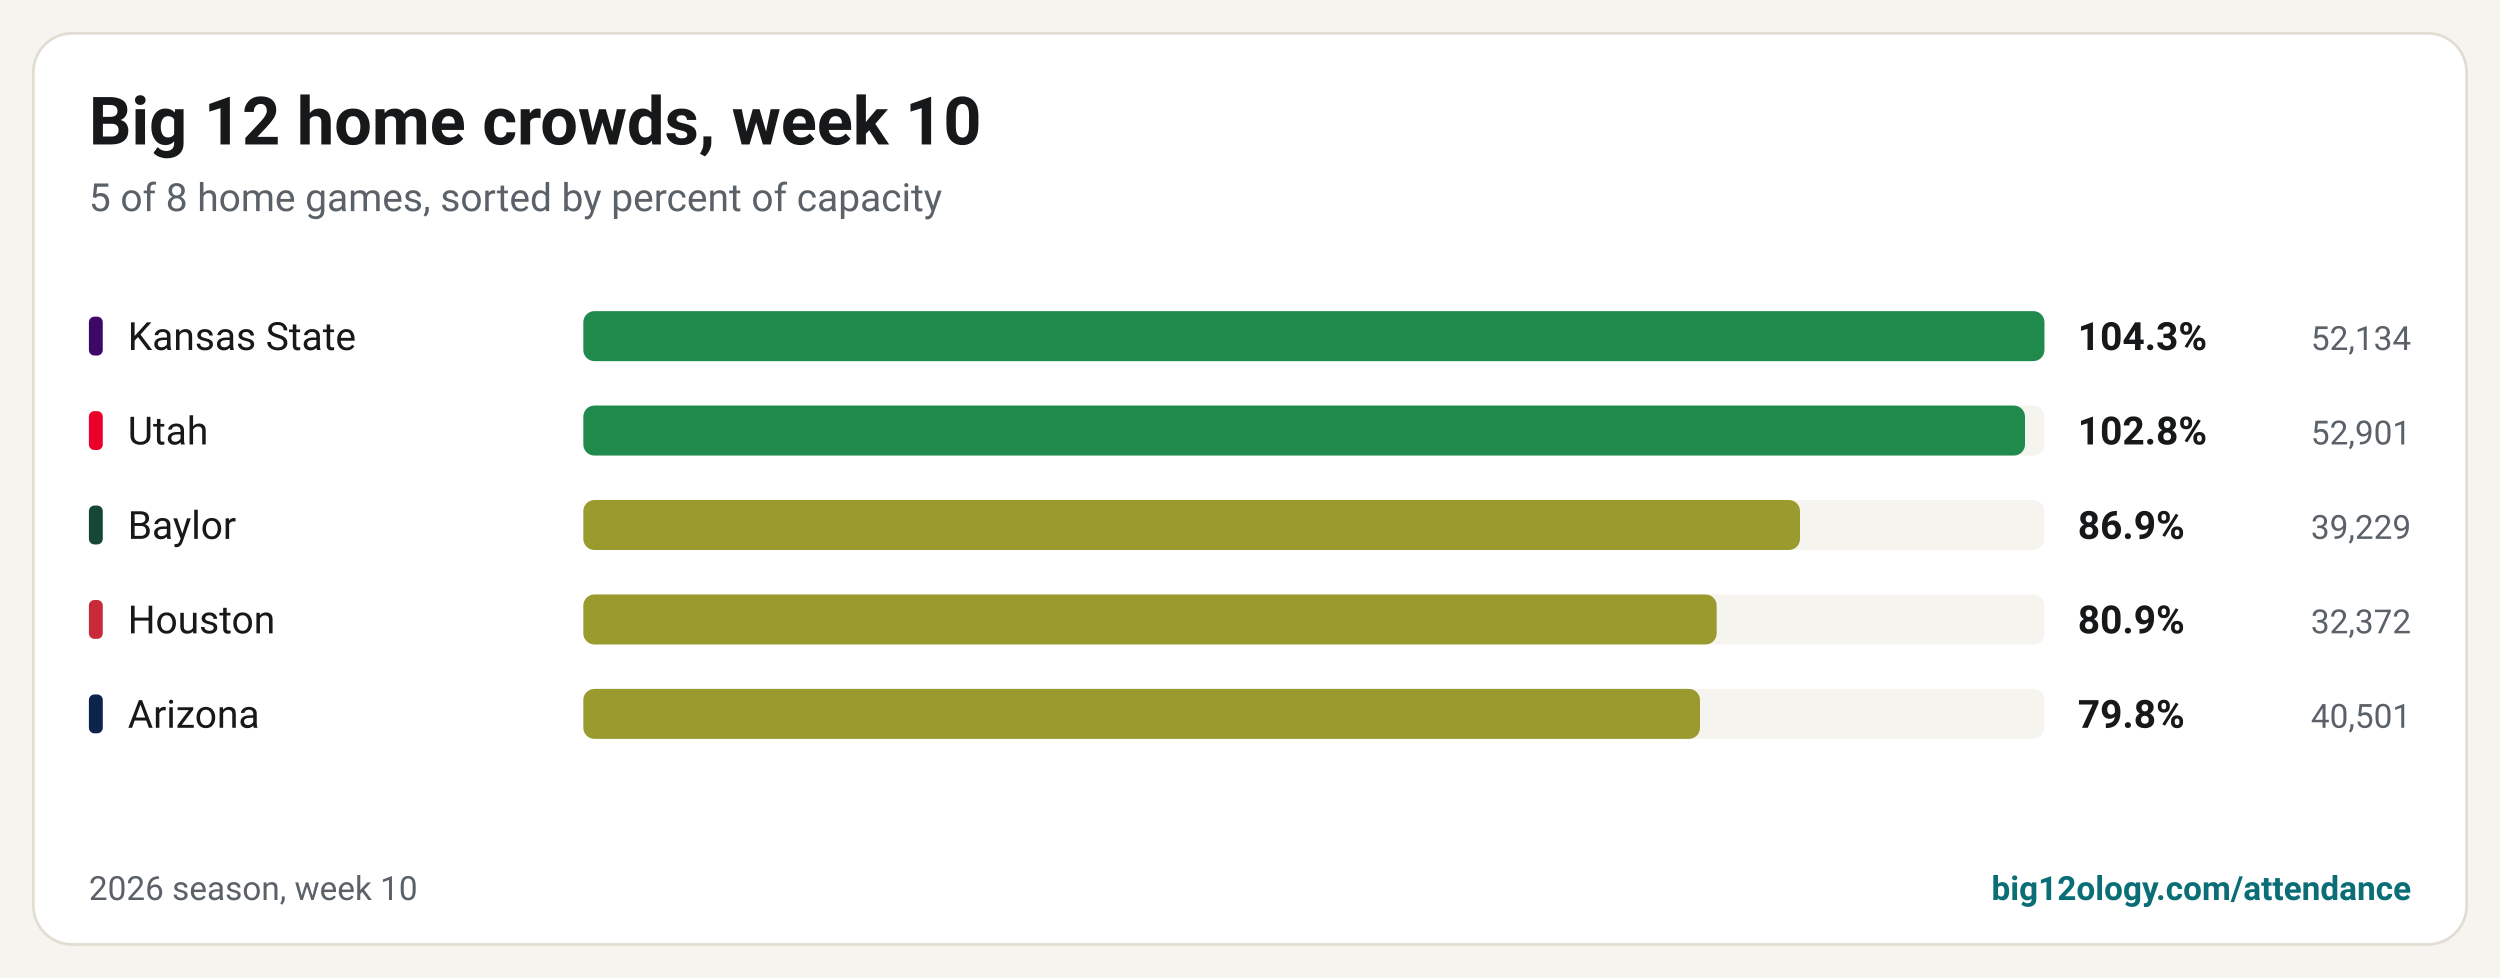
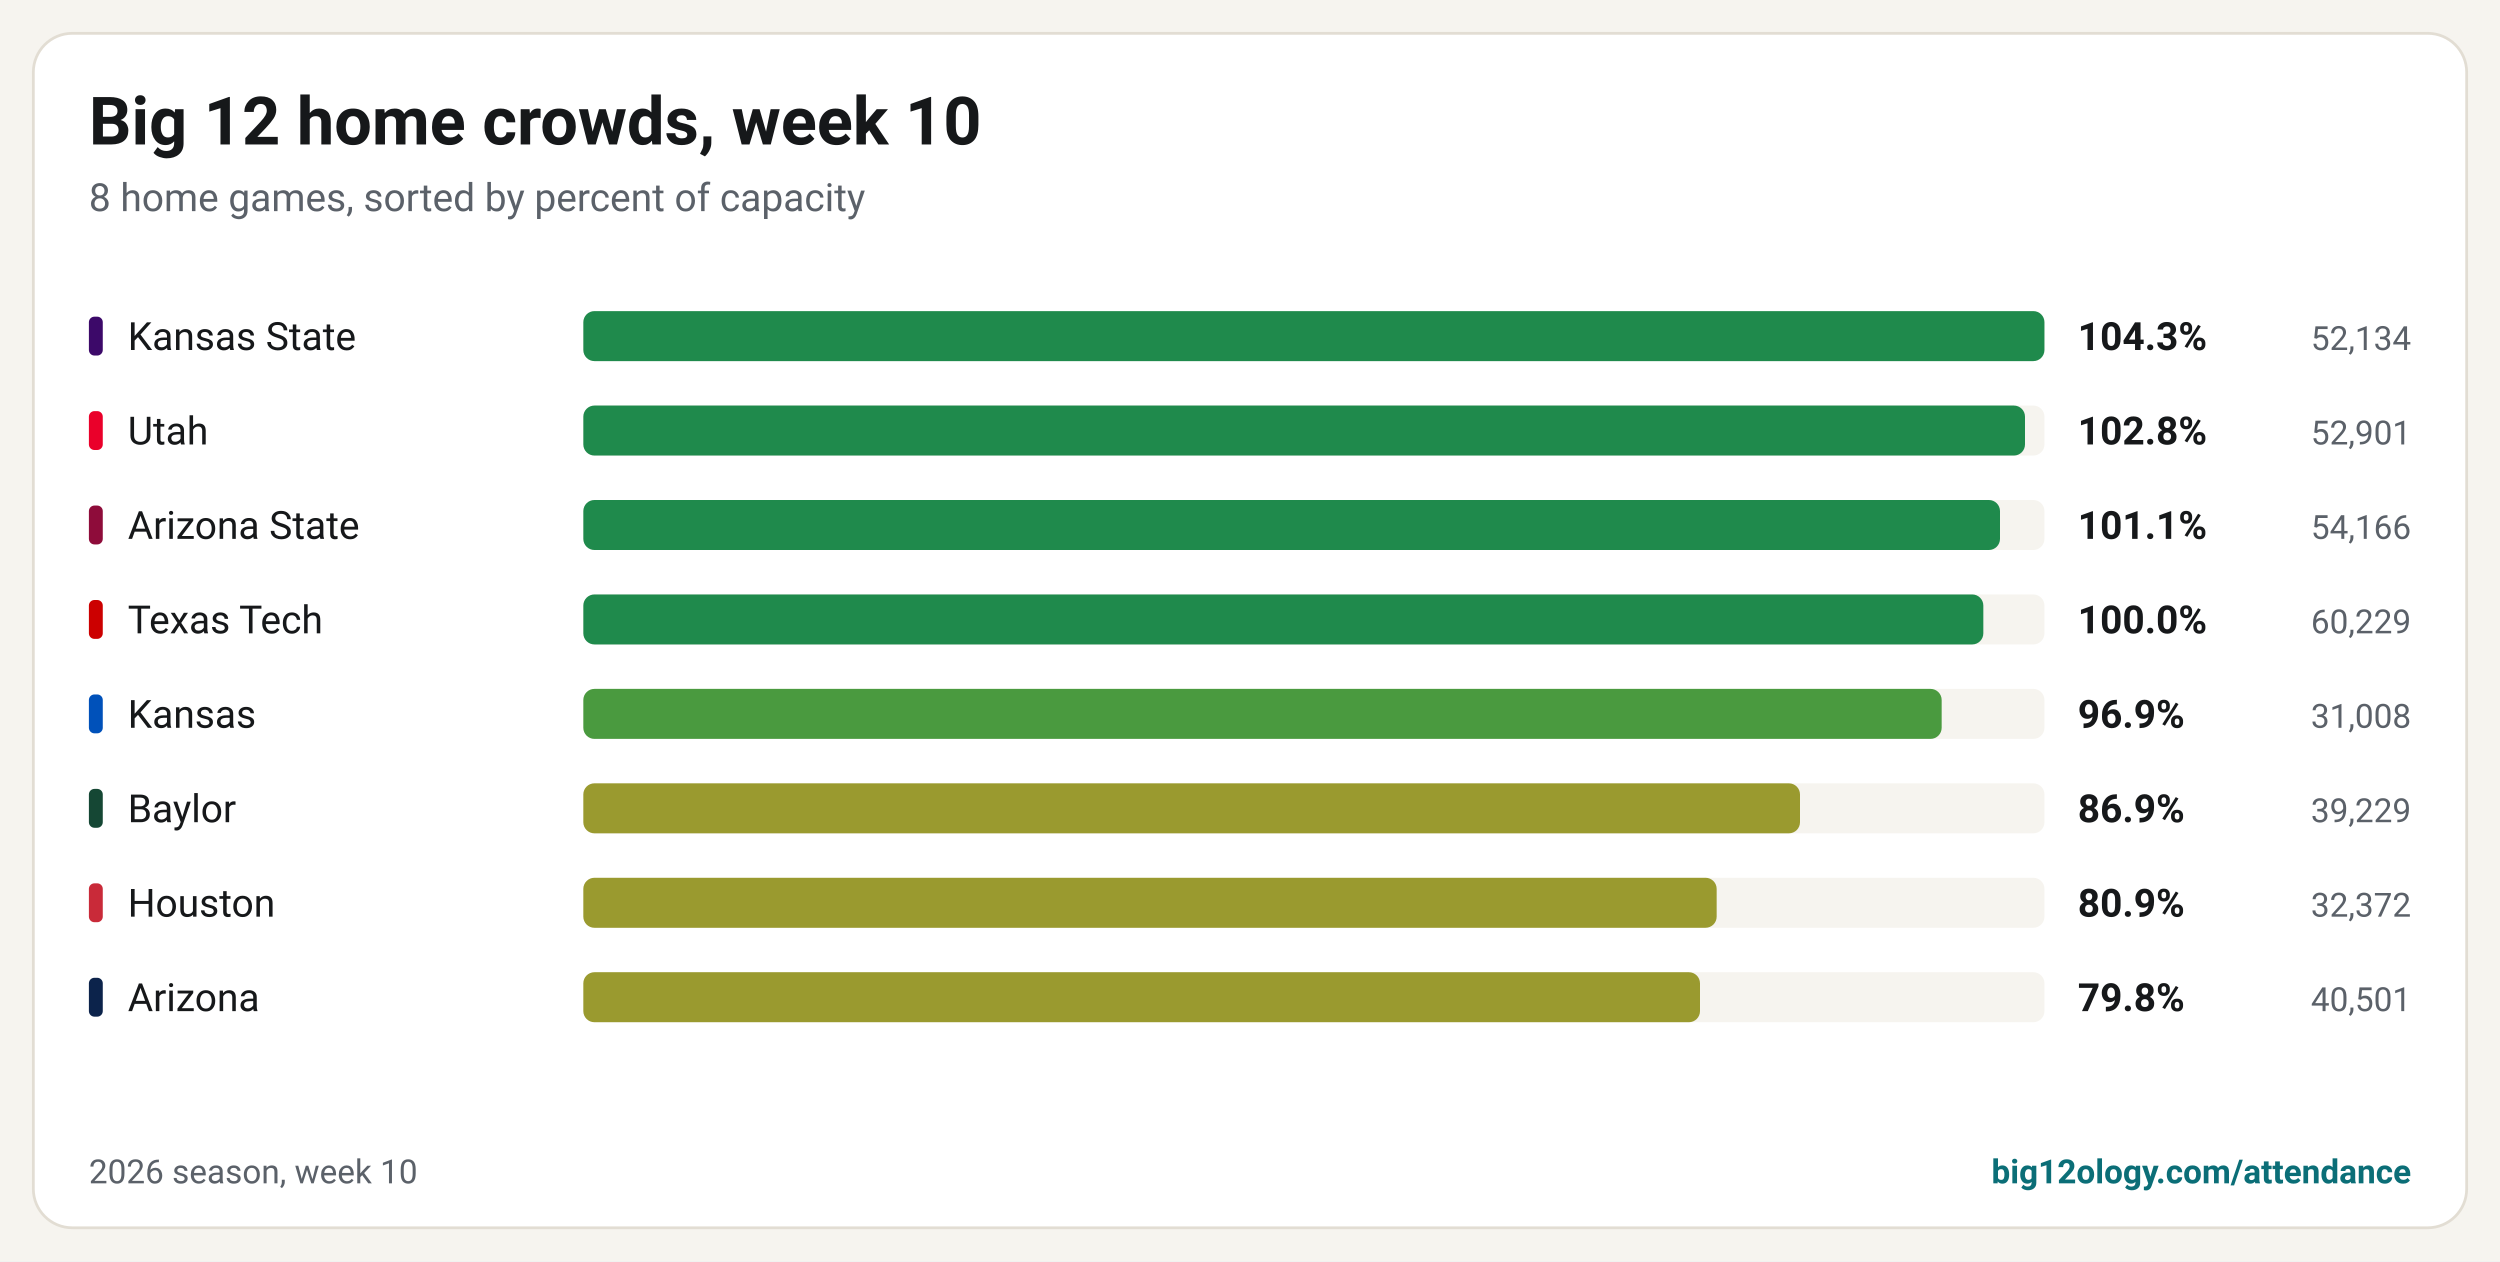
- <svg xmlns="http://www.w3.org/2000/svg" width="900" height="352" viewBox="0 0 900 352" role="img" aria-label="Big 12 home crowds, week 10. 5 of 8 home games, sorted by percent of capacity">
-   <rect width="900" height="352" fill="#f6f4ef" />
-   <rect x="12" y="12" width="876" height="328" rx="14" fill="#ffffff" stroke="#e2ddd3" />
+ <svg xmlns="http://www.w3.org/2000/svg" width="900" height="454" viewBox="0 0 900 454" role="img" aria-label="Big 12 home crowds, week 10. 8 home games, sorted by percent of capacity">
+   <rect width="900" height="454" fill="#f6f4ef" />
+   <rect x="12" y="12" width="876" height="430" rx="14" fill="#ffffff" stroke="#e2ddd3" />
  <text x="32" y="52" font-family="-apple-system, BlinkMacSystemFont, 'Segoe UI', Roboto, Helvetica, Arial, sans-serif" font-size="24" font-weight="700" fill="#16181A">Big 12 home crowds, week 10</text>
-   <text x="32" y="76" font-family="-apple-system, BlinkMacSystemFont, 'Segoe UI', Roboto, Helvetica, Arial, sans-serif" font-size="14" fill="#5b6169">5 of 8 home games, sorted by percent of capacity</text>
+   <text x="32" y="76" font-family="-apple-system, BlinkMacSystemFont, 'Segoe UI', Roboto, Helvetica, Arial, sans-serif" font-size="14" fill="#5b6169">8 home games, sorted by percent of capacity</text>
  <rect x="32" y="114" width="5" height="14" rx="2" fill="#3c0969" />
  <text x="46" y="126" font-family="-apple-system, BlinkMacSystemFont, 'Segoe UI', Roboto, Helvetica, Arial, sans-serif" font-size="14" fill="#16181A">Kansas State</text>
  <rect x="210" y="112" width="526" height="18" rx="4" fill="#f6f4ef" />
  <rect x="210" y="112" width="526" height="18" rx="4" fill="#1f8a4c" />
  <text x="748" y="126" font-family="-apple-system, BlinkMacSystemFont, 'Segoe UI', Roboto, Helvetica, Arial, sans-serif" font-size="14" font-weight="700" fill="#16181A">104.3%</text>
  <text x="868" y="126" font-family="-apple-system, BlinkMacSystemFont, 'Segoe UI', Roboto, Helvetica, Arial, sans-serif" font-size="12" fill="#5b6169" text-anchor="end">52,134</text>
  <rect x="32" y="148" width="5" height="14" rx="2" fill="#ea002a" />
  <text x="46" y="160" font-family="-apple-system, BlinkMacSystemFont, 'Segoe UI', Roboto, Helvetica, Arial, sans-serif" font-size="14" fill="#16181A">Utah</text>
  <rect x="210" y="146" width="526" height="18" rx="4" fill="#f6f4ef" />
  <rect x="210" y="146" width="519" height="18" rx="4" fill="#1f8a4c" />
  <text x="748" y="160" font-family="-apple-system, BlinkMacSystemFont, 'Segoe UI', Roboto, Helvetica, Arial, sans-serif" font-size="14" font-weight="700" fill="#16181A">102.8%</text>
  <text x="868" y="160" font-family="-apple-system, BlinkMacSystemFont, 'Segoe UI', Roboto, Helvetica, Arial, sans-serif" font-size="12" fill="#5b6169" text-anchor="end">52,901</text>
-   <rect x="32" y="182" width="5" height="14" rx="2" fill="#154734" />
-   <text x="46" y="194" font-family="-apple-system, BlinkMacSystemFont, 'Segoe UI', Roboto, Helvetica, Arial, sans-serif" font-size="14" fill="#16181A">Baylor</text>
+   <rect x="32" y="182" width="5" height="14" rx="2" fill="#8e0c3a" />
+   <text x="46" y="194" font-family="-apple-system, BlinkMacSystemFont, 'Segoe UI', Roboto, Helvetica, Arial, sans-serif" font-size="14" fill="#16181A">Arizona State</text>
  <rect x="210" y="180" width="526" height="18" rx="4" fill="#f6f4ef" />
-   <rect x="210" y="180" width="438" height="18" rx="4" fill="#9a9a2f" />
-   <text x="748" y="194" font-family="-apple-system, BlinkMacSystemFont, 'Segoe UI', Roboto, Helvetica, Arial, sans-serif" font-size="14" font-weight="700" fill="#16181A">86.9%</text>
-   <text x="868" y="194" font-family="-apple-system, BlinkMacSystemFont, 'Segoe UI', Roboto, Helvetica, Arial, sans-serif" font-size="12" fill="#5b6169" text-anchor="end">39,229</text>
-   <rect x="32" y="216" width="5" height="14" rx="2" fill="#c92a39" />
-   <text x="46" y="228" font-family="-apple-system, BlinkMacSystemFont, 'Segoe UI', Roboto, Helvetica, Arial, sans-serif" font-size="14" fill="#16181A">Houston</text>
+   <rect x="210" y="180" width="510" height="18" rx="4" fill="#1f8a4c" />
+   <text x="748" y="194" font-family="-apple-system, BlinkMacSystemFont, 'Segoe UI', Roboto, Helvetica, Arial, sans-serif" font-size="14" font-weight="700" fill="#16181A">101.1%</text>
+   <text x="868" y="194" font-family="-apple-system, BlinkMacSystemFont, 'Segoe UI', Roboto, Helvetica, Arial, sans-serif" font-size="12" fill="#5b6169" text-anchor="end">54,166</text>
+   <rect x="32" y="216" width="5" height="14" rx="2" fill="#cc0000" />
+   <text x="46" y="228" font-family="-apple-system, BlinkMacSystemFont, 'Segoe UI', Roboto, Helvetica, Arial, sans-serif" font-size="14" fill="#16181A">Texas Tech</text>
  <rect x="210" y="214" width="526" height="18" rx="4" fill="#f6f4ef" />
-   <rect x="210" y="214" width="408" height="18" rx="4" fill="#9a9a2f" />
-   <text x="748" y="228" font-family="-apple-system, BlinkMacSystemFont, 'Segoe UI', Roboto, Helvetica, Arial, sans-serif" font-size="14" font-weight="700" fill="#16181A">80.9%</text>
-   <text x="868" y="228" font-family="-apple-system, BlinkMacSystemFont, 'Segoe UI', Roboto, Helvetica, Arial, sans-serif" font-size="12" fill="#5b6169" text-anchor="end">32,372</text>
-   <rect x="32" y="250" width="5" height="14" rx="2" fill="#0c234b" />
-   <text x="46" y="262" font-family="-apple-system, BlinkMacSystemFont, 'Segoe UI', Roboto, Helvetica, Arial, sans-serif" font-size="14" fill="#16181A">Arizona</text>
+   <rect x="210" y="214" width="504" height="18" rx="4" fill="#1f8a4c" />
+   <text x="748" y="228" font-family="-apple-system, BlinkMacSystemFont, 'Segoe UI', Roboto, Helvetica, Arial, sans-serif" font-size="14" font-weight="700" fill="#16181A">100.0%</text>
+   <text x="868" y="228" font-family="-apple-system, BlinkMacSystemFont, 'Segoe UI', Roboto, Helvetica, Arial, sans-serif" font-size="12" fill="#5b6169" text-anchor="end">60,229</text>
+   <rect x="32" y="250" width="5" height="14" rx="2" fill="#0051ba" />
+   <text x="46" y="262" font-family="-apple-system, BlinkMacSystemFont, 'Segoe UI', Roboto, Helvetica, Arial, sans-serif" font-size="14" fill="#16181A">Kansas</text>
  <rect x="210" y="248" width="526" height="18" rx="4" fill="#f6f4ef" />
-   <rect x="210" y="248" width="402" height="18" rx="4" fill="#9a9a2f" />
-   <text x="748" y="262" font-family="-apple-system, BlinkMacSystemFont, 'Segoe UI', Roboto, Helvetica, Arial, sans-serif" font-size="14" font-weight="700" fill="#16181A">79.8%</text>
-   <text x="868" y="262" font-family="-apple-system, BlinkMacSystemFont, 'Segoe UI', Roboto, Helvetica, Arial, sans-serif" font-size="12" fill="#5b6169" text-anchor="end">40,501</text>
-   <text x="32" y="324" font-family="-apple-system, BlinkMacSystemFont, 'Segoe UI', Roboto, Helvetica, Arial, sans-serif" font-size="12" fill="#5b6169">2026 season, week 10</text>
-   <text x="868" y="324" font-family="-apple-system, BlinkMacSystemFont, 'Segoe UI', Roboto, Helvetica, Arial, sans-serif" font-size="12" fill="#0B6E77" text-anchor="end" font-weight="600">big12ology.com/attendance</text>
+   <rect x="210" y="248" width="489" height="18" rx="4" fill="#4a9a3f" />
+   <text x="748" y="262" font-family="-apple-system, BlinkMacSystemFont, 'Segoe UI', Roboto, Helvetica, Arial, sans-serif" font-size="14" font-weight="700" fill="#16181A">96.9%</text>
+   <text x="868" y="262" font-family="-apple-system, BlinkMacSystemFont, 'Segoe UI', Roboto, Helvetica, Arial, sans-serif" font-size="12" fill="#5b6169" text-anchor="end">31,008</text>
+   <rect x="32" y="284" width="5" height="14" rx="2" fill="#154734" />
+   <text x="46" y="296" font-family="-apple-system, BlinkMacSystemFont, 'Segoe UI', Roboto, Helvetica, Arial, sans-serif" font-size="14" fill="#16181A">Baylor</text>
+   <rect x="210" y="282" width="526" height="18" rx="4" fill="#f6f4ef" />
+   <rect x="210" y="282" width="438" height="18" rx="4" fill="#9a9a2f" />
+   <text x="748" y="296" font-family="-apple-system, BlinkMacSystemFont, 'Segoe UI', Roboto, Helvetica, Arial, sans-serif" font-size="14" font-weight="700" fill="#16181A">86.9%</text>
+   <text x="868" y="296" font-family="-apple-system, BlinkMacSystemFont, 'Segoe UI', Roboto, Helvetica, Arial, sans-serif" font-size="12" fill="#5b6169" text-anchor="end">39,229</text>
+   <rect x="32" y="318" width="5" height="14" rx="2" fill="#c92a39" />
+   <text x="46" y="330" font-family="-apple-system, BlinkMacSystemFont, 'Segoe UI', Roboto, Helvetica, Arial, sans-serif" font-size="14" fill="#16181A">Houston</text>
+   <rect x="210" y="316" width="526" height="18" rx="4" fill="#f6f4ef" />
+   <rect x="210" y="316" width="408" height="18" rx="4" fill="#9a9a2f" />
+   <text x="748" y="330" font-family="-apple-system, BlinkMacSystemFont, 'Segoe UI', Roboto, Helvetica, Arial, sans-serif" font-size="14" font-weight="700" fill="#16181A">80.9%</text>
+   <text x="868" y="330" font-family="-apple-system, BlinkMacSystemFont, 'Segoe UI', Roboto, Helvetica, Arial, sans-serif" font-size="12" fill="#5b6169" text-anchor="end">32,372</text>
+   <rect x="32" y="352" width="5" height="14" rx="2" fill="#0c234b" />
+   <text x="46" y="364" font-family="-apple-system, BlinkMacSystemFont, 'Segoe UI', Roboto, Helvetica, Arial, sans-serif" font-size="14" fill="#16181A">Arizona</text>
+   <rect x="210" y="350" width="526" height="18" rx="4" fill="#f6f4ef" />
+   <rect x="210" y="350" width="402" height="18" rx="4" fill="#9a9a2f" />
+   <text x="748" y="364" font-family="-apple-system, BlinkMacSystemFont, 'Segoe UI', Roboto, Helvetica, Arial, sans-serif" font-size="14" font-weight="700" fill="#16181A">79.8%</text>
+   <text x="868" y="364" font-family="-apple-system, BlinkMacSystemFont, 'Segoe UI', Roboto, Helvetica, Arial, sans-serif" font-size="12" fill="#5b6169" text-anchor="end">40,501</text>
+   <text x="32" y="426" font-family="-apple-system, BlinkMacSystemFont, 'Segoe UI', Roboto, Helvetica, Arial, sans-serif" font-size="12" fill="#5b6169">2026 season, week 10</text>
+   <text x="868" y="426" font-family="-apple-system, BlinkMacSystemFont, 'Segoe UI', Roboto, Helvetica, Arial, sans-serif" font-size="12" fill="#0B6E77" text-anchor="end" font-weight="600">big12ology.com/attendance</text>
</svg>
